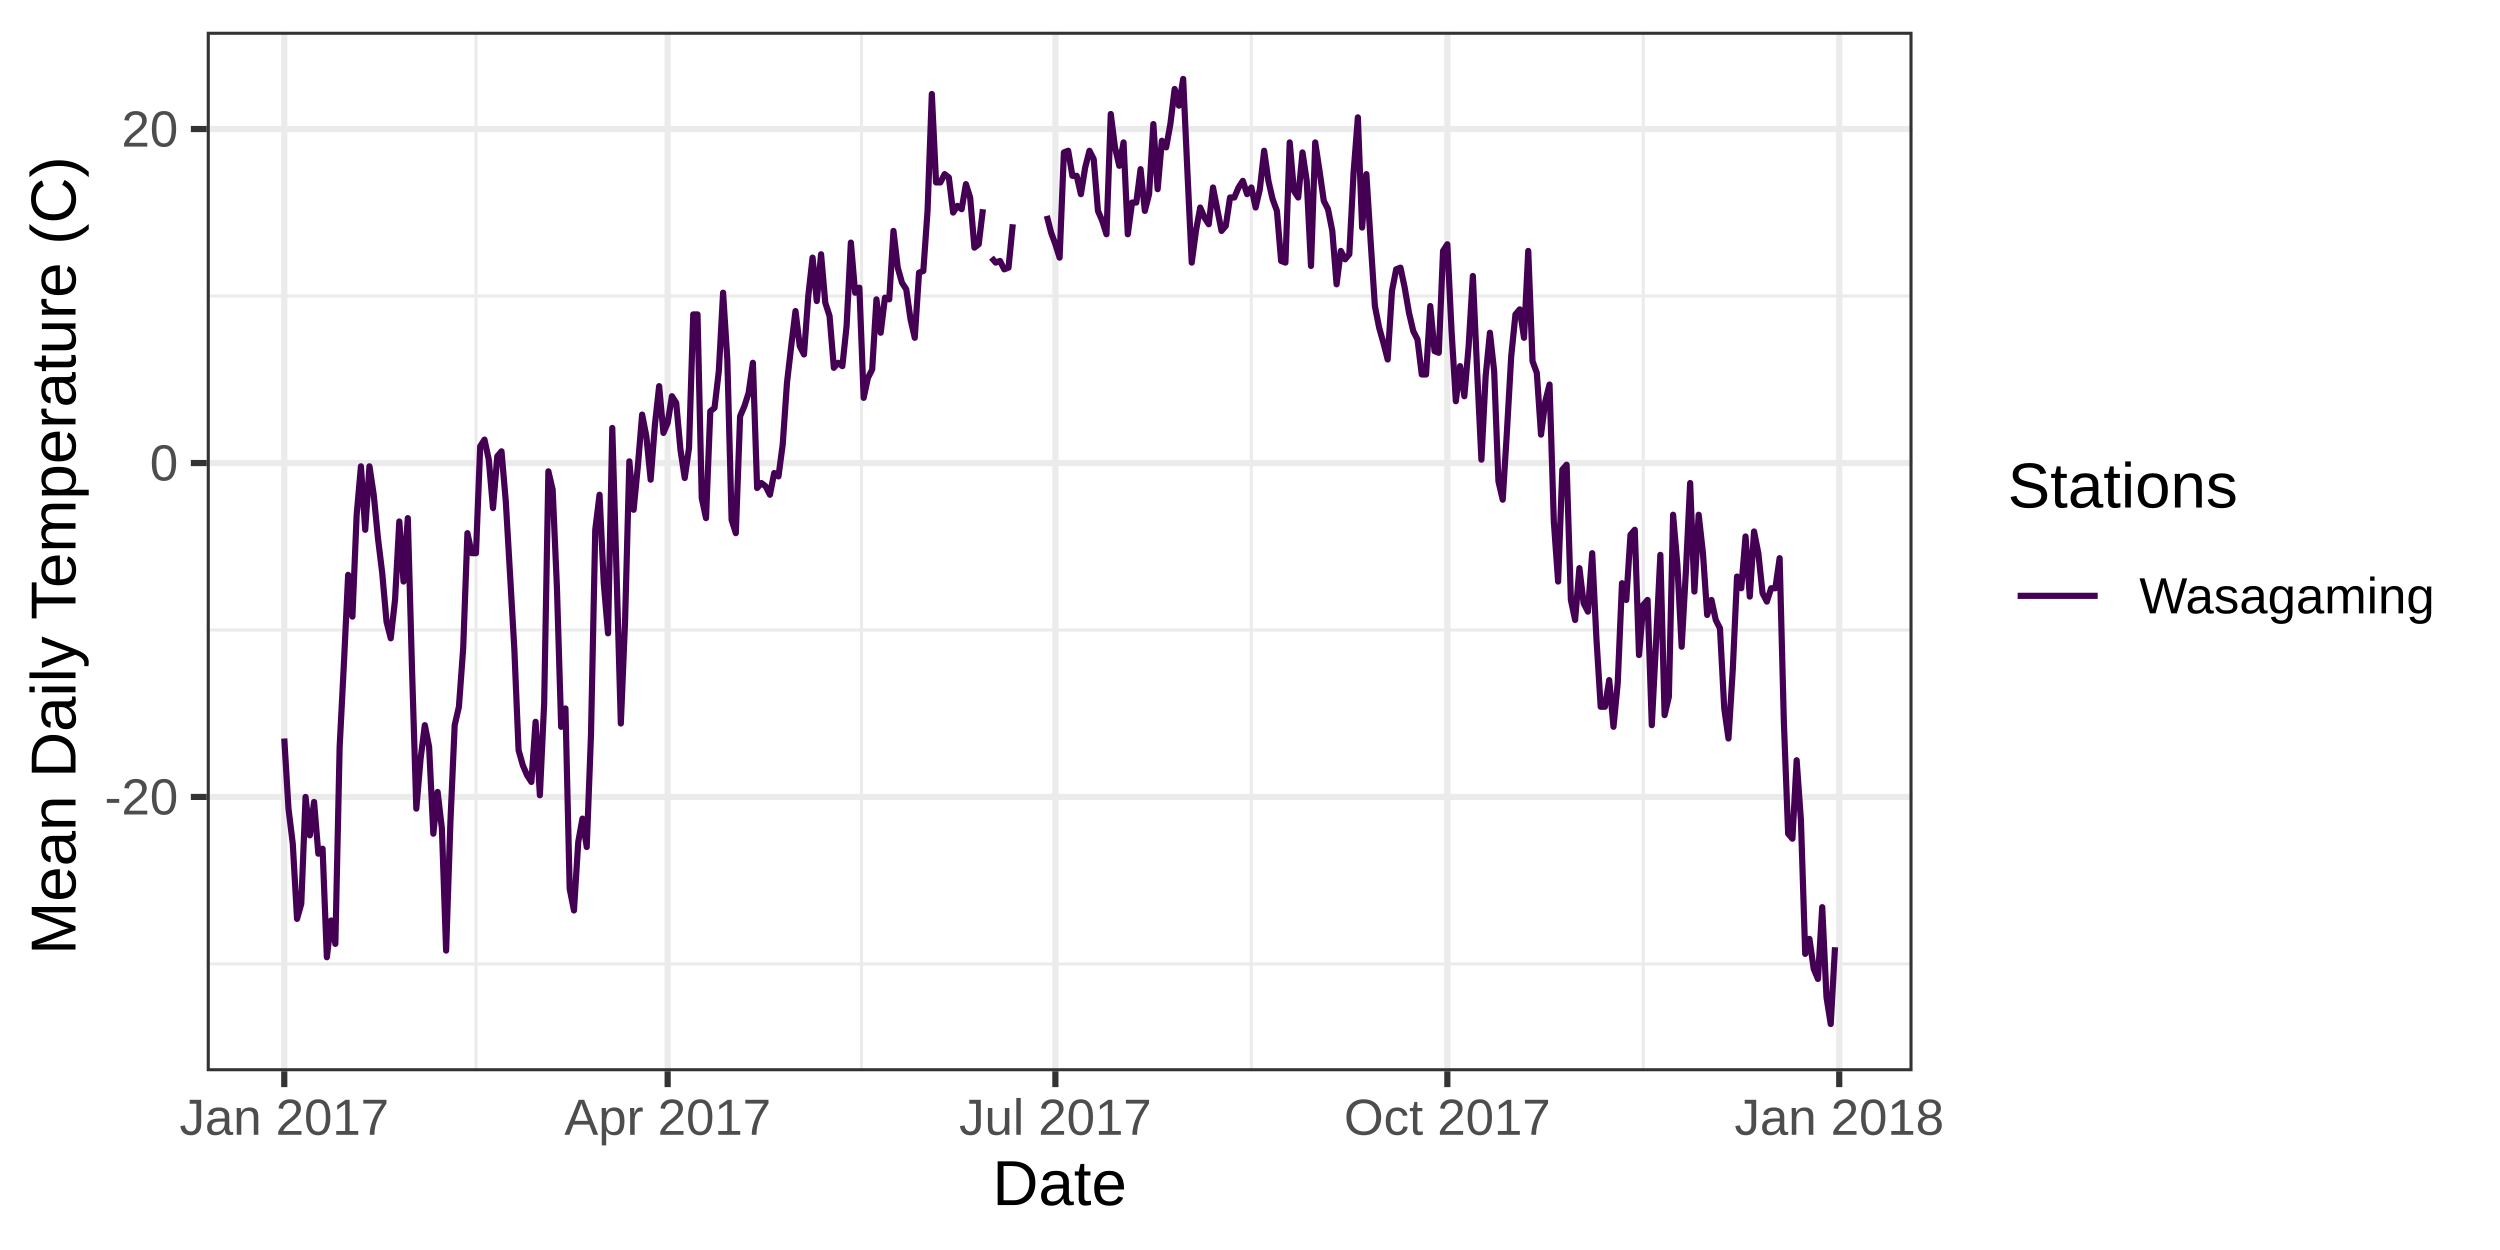
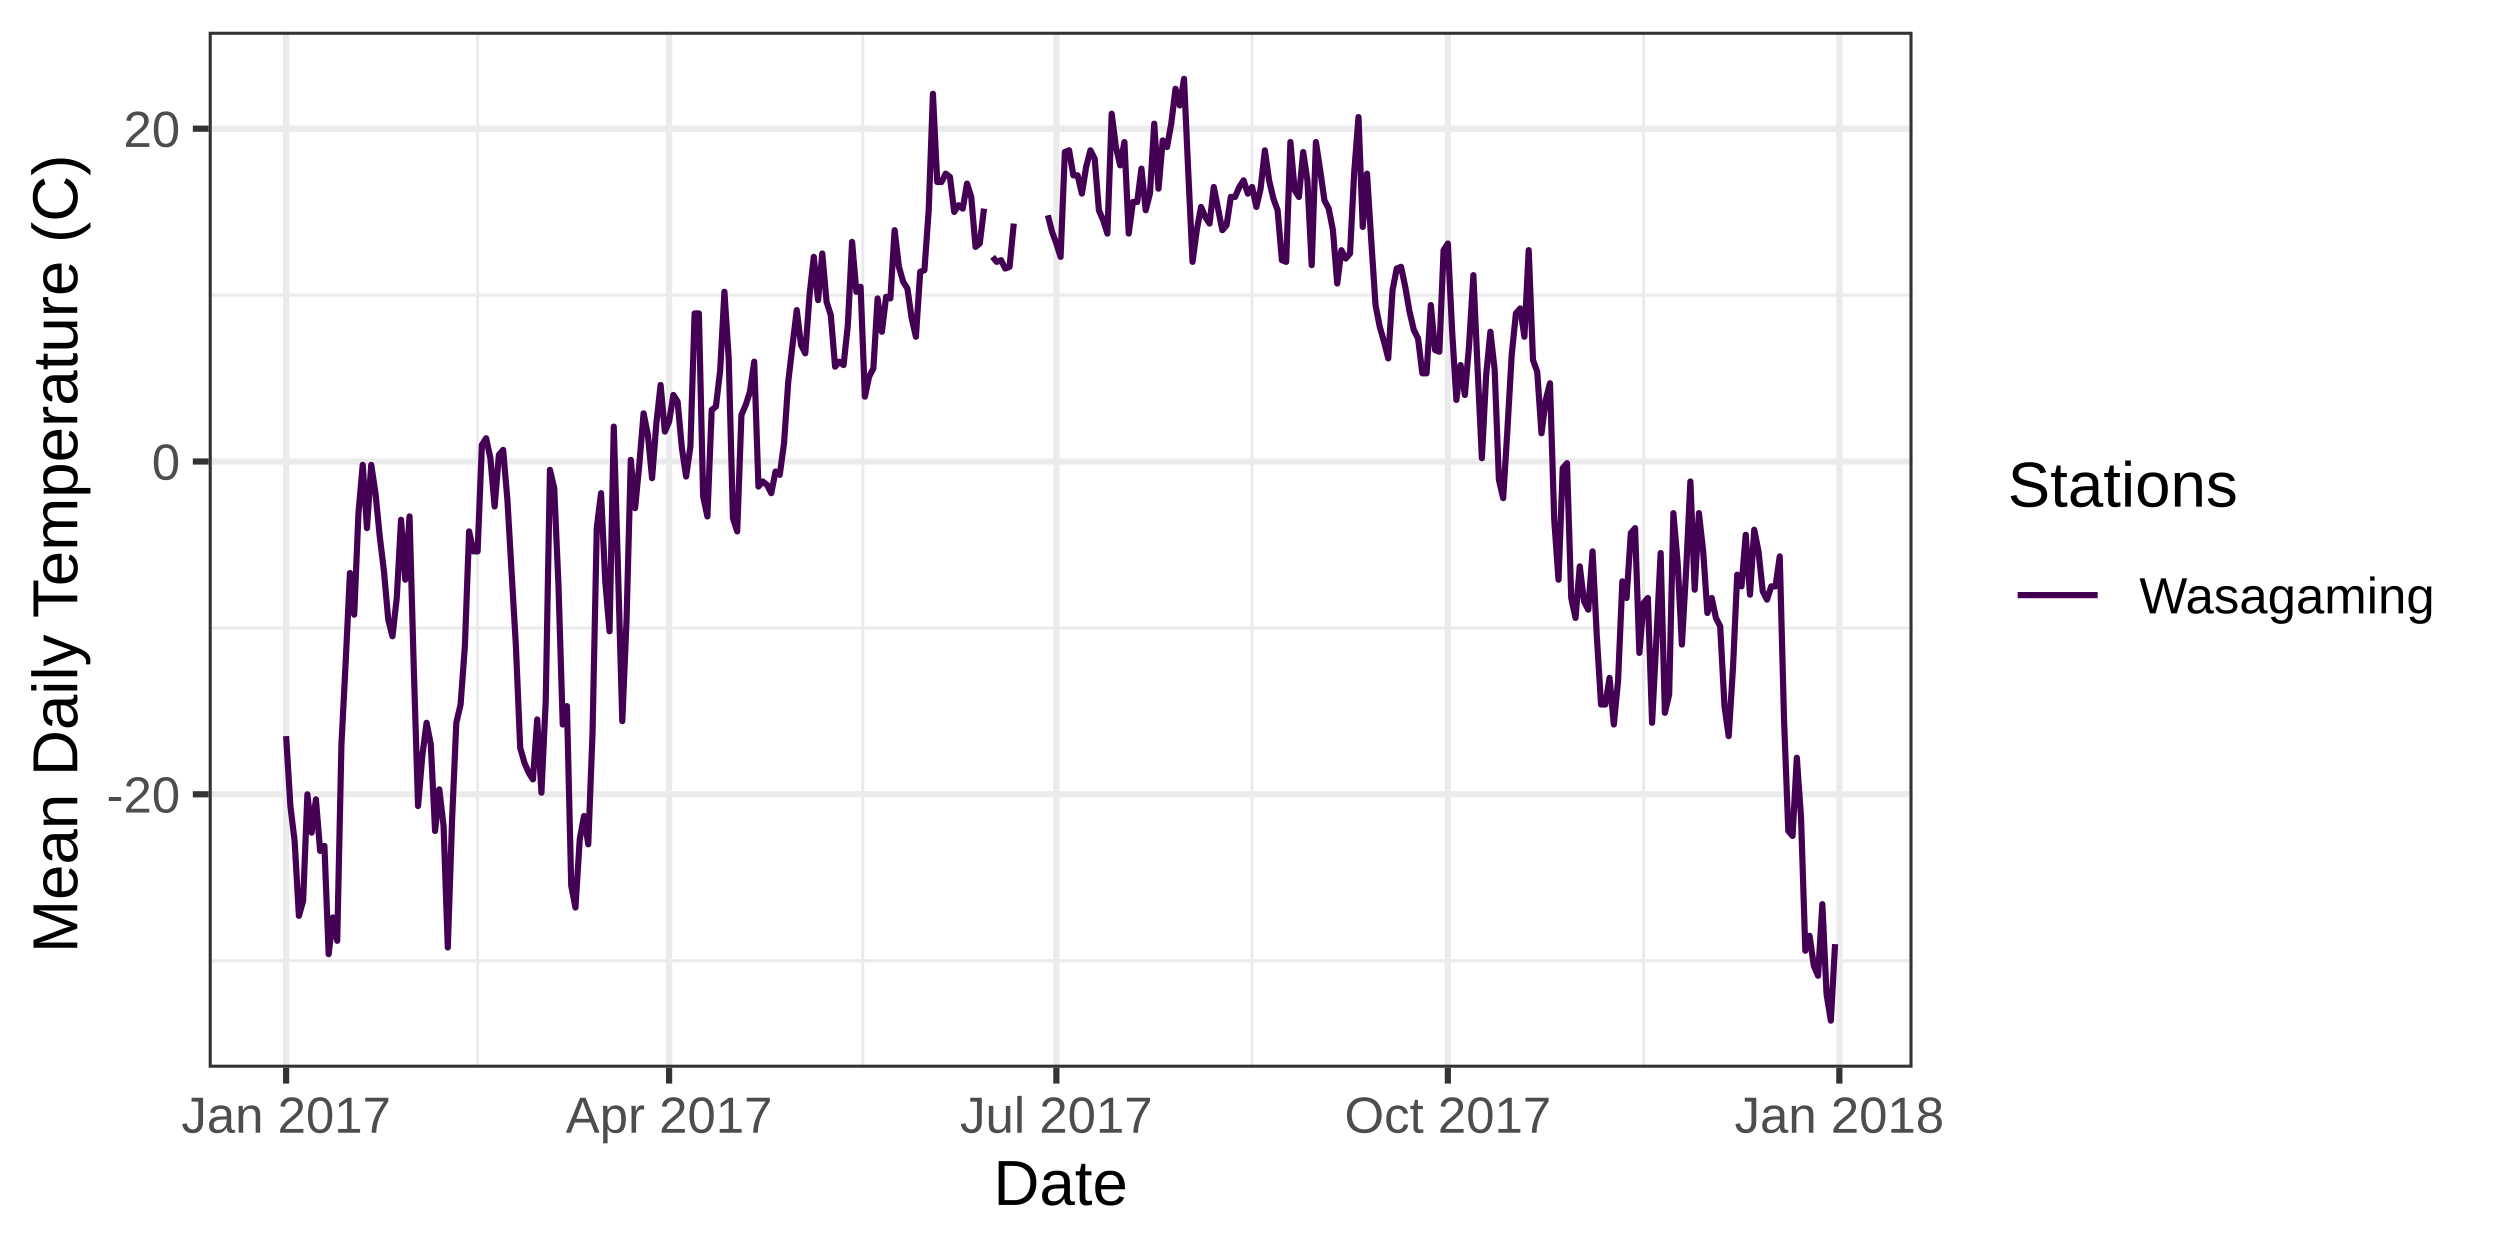
<svg xmlns="http://www.w3.org/2000/svg" viewBox="0 0 432.00 216.00">
  <defs>
    <style type="text/css">
    line, polyline, polygon, path, rect, circle {
      fill: none;
      stroke: #000000;
      stroke-linecap: round;
      stroke-linejoin: round;
      stroke-miterlimit: 10.00;
    }
  </style>
  </defs>
  <rect width="100%" height="100%" style="stroke: none; fill: #FFFFFF;" />
-   <rect x="0.00" y="0.00" width="432.00" height="216.00" style="stroke-width: 1.07; stroke: #FFFFFF; fill: #FFFFFF;" />
+   <rect x="0.00" y="0" width="432.00" height="216.00" style="stroke-width: 1.07; stroke: #FFFFFF; fill: #FFFFFF;" />
  <defs>
-     <clipPath id="cpMzUuNzJ8MzMwLjQ5fDE4NS4xMnw1LjQ4">
-       <rect x="35.72" y="5.48" width="294.77" height="179.64" />
+     <clipPath id="cpMzYuMDZ8MzMwLjQ5fDE4NC41MXw1LjQ4">
+       <rect x="36.06" y="5.48" width="294.43" height="179.03" />
    </clipPath>
  </defs>
-   <rect x="35.72" y="5.48" width="294.77" height="179.64" style="stroke-width: 1.07; stroke: none; fill: #FFFFFF;" clip-path="url(#cpMzUuNzJ8MzMwLjQ5fDE4NS4xMnw1LjQ4)" />
-   <polyline points="35.72,166.57 330.49,166.57 " style="stroke-width: 0.53; stroke: #EBEBEB; stroke-linecap: butt;" clip-path="url(#cpMzUuNzJ8MzMwLjQ5fDE4NS4xMnw1LjQ4)" />
-   <polyline points="35.72,108.86 330.49,108.86 " style="stroke-width: 0.53; stroke: #EBEBEB; stroke-linecap: butt;" clip-path="url(#cpMzUuNzJ8MzMwLjQ5fDE4NS4xMnw1LjQ4)" />
-   <polyline points="35.72,51.15 330.49,51.15 " style="stroke-width: 0.53; stroke: #EBEBEB; stroke-linecap: butt;" clip-path="url(#cpMzUuNzJ8MzMwLjQ5fDE4NS4xMnw1LjQ4)" />
-   <polyline points="82.25,185.12 82.25,5.48 " style="stroke-width: 0.53; stroke: #EBEBEB; stroke-linecap: butt;" clip-path="url(#cpMzUuNzJ8MzMwLjQ5fDE4NS4xMnw1LjQ4)" />
-   <polyline points="148.87,185.12 148.87,5.48 " style="stroke-width: 0.53; stroke: #EBEBEB; stroke-linecap: butt;" clip-path="url(#cpMzUuNzJ8MzMwLjQ5fDE4NS4xMnw1LjQ4)" />
-   <polyline points="216.23,185.12 216.23,5.48 " style="stroke-width: 0.53; stroke: #EBEBEB; stroke-linecap: butt;" clip-path="url(#cpMzUuNzJ8MzMwLjQ5fDE4NS4xMnw1LjQ4)" />
-   <polyline points="283.96,185.12 283.96,5.48 " style="stroke-width: 0.53; stroke: #EBEBEB; stroke-linecap: butt;" clip-path="url(#cpMzUuNzJ8MzMwLjQ5fDE4NS4xMnw1LjQ4)" />
-   <polyline points="35.72,137.71 330.49,137.71 " style="stroke-width: 1.07; stroke: #EBEBEB; stroke-linecap: butt;" clip-path="url(#cpMzUuNzJ8MzMwLjQ5fDE4NS4xMnw1LjQ4)" />
-   <polyline points="35.72,80.01 330.49,80.01 " style="stroke-width: 1.07; stroke: #EBEBEB; stroke-linecap: butt;" clip-path="url(#cpMzUuNzJ8MzMwLjQ5fDE4NS4xMnw1LjQ4)" />
-   <polyline points="35.72,22.30 330.49,22.30 " style="stroke-width: 1.07; stroke: #EBEBEB; stroke-linecap: butt;" clip-path="url(#cpMzUuNzJ8MzMwLjQ5fDE4NS4xMnw1LjQ4)" />
-   <polyline points="49.12,185.12 49.12,5.48 " style="stroke-width: 1.07; stroke: #EBEBEB; stroke-linecap: butt;" clip-path="url(#cpMzUuNzJ8MzMwLjQ5fDE4NS4xMnw1LjQ4)" />
-   <polyline points="115.37,185.12 115.37,5.48 " style="stroke-width: 1.07; stroke: #EBEBEB; stroke-linecap: butt;" clip-path="url(#cpMzUuNzJ8MzMwLjQ5fDE4NS4xMnw1LjQ4)" />
-   <polyline points="182.37,185.12 182.37,5.48 " style="stroke-width: 1.07; stroke: #EBEBEB; stroke-linecap: butt;" clip-path="url(#cpMzUuNzJ8MzMwLjQ5fDE4NS4xMnw1LjQ4)" />
-   <polyline points="250.10,185.12 250.10,5.48 " style="stroke-width: 1.07; stroke: #EBEBEB; stroke-linecap: butt;" clip-path="url(#cpMzUuNzJ8MzMwLjQ5fDE4NS4xMnw1LjQ4)" />
-   <polyline points="317.82,185.12 317.82,5.48 " style="stroke-width: 1.07; stroke: #EBEBEB; stroke-linecap: butt;" clip-path="url(#cpMzUuNzJ8MzMwLjQ5fDE4NS4xMnw1LjQ4)" />
-   <polyline points="49.12,127.61 49.85,139.73 50.59,145.79 51.33,158.78 52.06,156.18 52.80,137.71 53.54,144.35 54.27,138.58 55.01,147.52 55.74,146.66 56.48,165.41 57.22,159.06 57.95,163.10 58.69,129.06 59.43,114.63 60.16,99.34 60.90,106.55 61.63,88.95 62.37,80.58 63.11,91.55 63.84,80.58 64.58,85.49 65.31,92.99 66.05,99.05 66.79,107.42 67.52,110.30 68.26,103.67 69.00,90.11 69.73,100.49 70.47,89.53 71.20,115.78 71.94,139.73 72.68,131.08 73.41,125.31 74.15,129.06 74.88,144.06 75.62,136.85 76.36,143.19 77.09,164.26 77.83,142.04 78.57,125.31 79.30,122.13 80.04,112.03 80.77,92.13 81.51,95.59 82.25,95.59 82.98,77.12 83.72,75.97 84.46,79.43 85.19,87.80 85.93,78.85 86.66,77.99 87.40,86.64 88.14,99.34 88.87,112.03 89.61,129.63 90.34,132.23 91.08,133.96 91.82,135.12 92.55,124.73 93.29,137.42 94.03,121.56 94.76,81.45 95.50,84.62 96.23,101.36 96.97,125.59 97.71,122.42 98.44,153.58 99.18,157.33 99.92,145.50 100.65,141.46 101.39,146.37 102.12,127.04 102.86,91.55 103.60,85.49 104.33,100.78 105.07,109.44 105.80,73.95 106.54,99.05 107.28,125.02 108.01,107.42 108.75,79.72 109.49,88.09 110.22,80.58 110.96,71.64 111.69,75.39 112.43,82.89 113.17,73.37 113.90,66.73 114.64,74.81 115.37,73.08 116.11,68.47 116.85,69.62 117.58,77.70 118.32,82.60 119.06,77.41 119.79,54.33 120.53,54.33 121.26,86.07 122.00,89.53 122.74,71.06 123.47,70.49 124.21,64.14 124.95,50.58 125.68,62.12 126.42,89.82 127.15,92.13 127.89,71.93 128.63,70.20 129.36,67.89 130.10,62.69 130.83,84.33 131.57,83.47 132.31,84.05 133.04,85.49 133.78,81.74 134.52,82.32 135.25,76.83 135.99,66.16 136.72,59.81 137.46,53.75 138.20,59.81 138.93,61.25 139.67,51.15 140.41,44.52 141.14,52.02 141.88,43.94 142.61,52.31 143.35,54.62 144.09,63.56 144.82,62.69 145.56,63.27 146.29,56.35 147.03,41.92 147.77,50.58 148.50,49.71 149.24,68.75 149.98,65.29 150.71,63.85 151.45,51.73 152.18,57.50 152.92,51.44 153.66,51.73 154.39,39.90 155.13,46.25 155.86,48.85 156.60,50.00 157.34,55.19 158.07,58.37 158.81,47.11 159.55,46.83 160.28,36.44 161.02,16.24 161.75,31.53 162.49,31.53 163.23,30.09 163.96,30.67 164.70,36.73 165.44,35.57 166.17,36.15 166.91,31.82 167.64,34.13 168.38,42.79 169.12,42.21 169.85,36.15 " style="stroke-width: 1.07; stroke: #440154; stroke-linecap: butt;" clip-path="url(#cpMzUuNzJ8MzMwLjQ5fDE4NS4xMnw1LjQ4)" />
-   <polyline points="171.32,44.52 172.06,45.38 172.80,45.09 173.53,46.54 174.27,46.25 175.01,38.75 " style="stroke-width: 1.07; stroke: #440154; stroke-linecap: butt;" clip-path="url(#cpMzUuNzJ8MzMwLjQ5fDE4NS4xMnw1LjQ4)" />
-   <polyline points="180.89,37.30 181.63,40.19 182.37,42.21 183.10,44.52 183.84,26.34 184.58,26.05 185.31,30.38 186.05,30.38 186.78,33.55 187.52,28.94 188.26,26.05 188.99,27.49 189.73,36.44 190.47,38.17 191.20,40.48 191.94,19.70 192.67,25.47 193.41,28.65 194.15,24.61 194.88,40.48 195.62,35.00 196.35,35.00 197.09,29.23 197.83,36.44 198.56,33.55 199.30,21.44 200.04,32.69 200.77,24.32 201.51,25.47 202.24,21.44 202.98,15.38 203.72,18.26 204.45,13.64 205.19,29.80 205.93,45.38 206.66,39.90 207.40,35.86 208.13,37.59 208.87,38.75 209.61,32.40 210.34,36.15 211.08,39.90 211.81,39.04 212.55,34.13 213.29,34.13 214.02,32.40 214.76,31.25 215.50,33.55 216.23,32.40 216.97,35.86 217.70,32.69 218.44,26.05 219.18,31.25 219.91,34.42 220.65,36.44 221.38,45.09 222.12,45.38 222.86,24.61 223.59,32.98 224.33,34.13 225.07,26.34 225.80,31.25 226.54,45.96 227.27,24.61 228.01,29.51 228.75,34.71 229.48,36.15 230.22,39.90 230.96,49.13 231.69,43.36 232.43,44.81 233.16,43.94 233.90,29.80 234.64,20.28 235.37,39.32 236.11,30.09 236.84,41.63 237.58,52.88 238.32,56.64 239.05,59.23 239.79,62.12 240.53,50.29 241.26,46.54 242.00,46.25 242.73,49.71 243.47,54.04 244.21,57.21 244.94,58.66 245.68,64.71 246.42,64.71 247.15,52.88 247.89,60.68 248.62,60.96 249.36,43.36 250.10,42.21 250.83,57.21 251.57,69.33 252.30,63.27 253.04,68.47 253.78,59.81 254.51,47.69 255.25,64.14 255.99,79.43 256.72,65.00 257.46,57.50 258.19,64.14 258.93,83.18 259.67,86.35 260.40,74.52 261.14,61.54 261.87,54.33 262.61,53.46 263.35,58.37 264.08,43.36 264.82,62.41 265.56,64.43 266.29,75.10 267.03,69.33 267.76,66.45 268.50,90.11 269.24,100.49 269.97,81.16 270.71,80.30 271.45,103.67 272.18,107.13 272.92,98.18 273.65,104.24 274.39,105.69 275.13,95.59 275.86,110.30 276.60,122.13 277.33,122.13 278.07,117.52 278.81,125.59 279.54,118.09 280.28,100.78 281.02,103.67 281.75,92.41 282.49,91.55 283.22,113.19 283.96,104.53 284.70,103.67 285.43,125.31 286.17,110.88 286.91,95.88 287.64,123.57 288.38,120.40 289.11,88.95 289.85,97.61 290.59,111.75 291.32,98.76 292.06,83.47 292.79,102.22 293.53,88.95 294.27,95.59 295.00,106.26 295.74,103.67 296.48,107.13 297.21,108.57 297.95,122.42 298.68,127.61 299.42,115.78 300.16,99.63 300.89,101.65 301.63,92.70 302.36,103.09 303.10,91.84 303.84,95.59 304.57,102.51 305.31,103.95 306.05,101.65 306.78,101.65 307.52,96.45 308.25,124.73 308.99,144.06 309.73,144.93 310.46,131.37 311.20,141.75 311.94,164.83 312.67,162.24 313.41,167.43 314.14,169.16 314.88,156.76 315.62,172.34 316.35,176.95 317.09,163.68 " style="stroke-width: 1.07; stroke: #440154; stroke-linecap: butt;" clip-path="url(#cpMzUuNzJ8MzMwLjQ5fDE4NS4xMnw1LjQ4)" />
-   <rect x="35.72" y="5.48" width="294.77" height="179.64" style="stroke-width: 1.07; stroke: #333333;" clip-path="url(#cpMzUuNzJ8MzMwLjQ5fDE4NS4xMnw1LjQ4)" />
+   <rect x="36.06" y="5.48" width="294.43" height="179.03" style="stroke-width: 1.07; stroke: none; fill: #FFFFFF;" clip-path="url(#cpMzYuMDZ8MzMwLjQ5fDE4NC41MXw1LjQ4)" />
+   <polyline points="36.06,166.02 330.49,166.02 " style="stroke-width: 0.53; stroke: #EBEBEB; stroke-linecap: butt;" clip-path="url(#cpMzYuMDZ8MzMwLjQ5fDE4NC41MXw1LjQ4)" />
+   <polyline points="36.06,108.51 330.49,108.51 " style="stroke-width: 0.53; stroke: #EBEBEB; stroke-linecap: butt;" clip-path="url(#cpMzYuMDZ8MzMwLjQ5fDE4NC41MXw1LjQ4)" />
+   <polyline points="36.06,51.00 330.49,51.00 " style="stroke-width: 0.53; stroke: #EBEBEB; stroke-linecap: butt;" clip-path="url(#cpMzYuMDZ8MzMwLjQ5fDE4NC41MXw1LjQ4)" />
+   <polyline points="82.53,184.51 82.53,5.48 " style="stroke-width: 0.53; stroke: #EBEBEB; stroke-linecap: butt;" clip-path="url(#cpMzYuMDZ8MzMwLjQ5fDE4NC41MXw1LjQ4)" />
+   <polyline points="149.08,184.51 149.08,5.48 " style="stroke-width: 0.53; stroke: #EBEBEB; stroke-linecap: butt;" clip-path="url(#cpMzYuMDZ8MzMwLjQ5fDE4NC41MXw1LjQ4)" />
+   <polyline points="216.36,184.51 216.36,5.48 " style="stroke-width: 0.53; stroke: #EBEBEB; stroke-linecap: butt;" clip-path="url(#cpMzYuMDZ8MzMwLjQ5fDE4NC41MXw1LjQ4)" />
+   <polyline points="284.01,184.51 284.01,5.48 " style="stroke-width: 0.53; stroke: #EBEBEB; stroke-linecap: butt;" clip-path="url(#cpMzYuMDZ8MzMwLjQ5fDE4NC41MXw1LjQ4)" />
+   <polyline points="36.06,137.26 330.49,137.26 " style="stroke-width: 1.07; stroke: #EBEBEB; stroke-linecap: butt;" clip-path="url(#cpMzYuMDZ8MzMwLjQ5fDE4NC41MXw1LjQ4)" />
+   <polyline points="36.06,79.75 330.49,79.75 " style="stroke-width: 1.07; stroke: #EBEBEB; stroke-linecap: butt;" clip-path="url(#cpMzYuMDZ8MzMwLjQ5fDE4NC41MXw1LjQ4)" />
+   <polyline points="36.06,22.24 330.49,22.24 " style="stroke-width: 1.07; stroke: #EBEBEB; stroke-linecap: butt;" clip-path="url(#cpMzYuMDZ8MzMwLjQ5fDE4NC41MXw1LjQ4)" />
+   <polyline points="49.44,184.51 49.44,5.48 " style="stroke-width: 1.07; stroke: #EBEBEB; stroke-linecap: butt;" clip-path="url(#cpMzYuMDZ8MzMwLjQ5fDE4NC41MXw1LjQ4)" />
+   <polyline points="115.62,184.51 115.62,5.48 " style="stroke-width: 1.07; stroke: #EBEBEB; stroke-linecap: butt;" clip-path="url(#cpMzYuMDZ8MzMwLjQ5fDE4NC41MXw1LjQ4)" />
+   <polyline points="182.54,184.51 182.54,5.48 " style="stroke-width: 1.07; stroke: #EBEBEB; stroke-linecap: butt;" clip-path="url(#cpMzYuMDZ8MzMwLjQ5fDE4NC41MXw1LjQ4)" />
+   <polyline points="250.19,184.51 250.19,5.48 " style="stroke-width: 1.07; stroke: #EBEBEB; stroke-linecap: butt;" clip-path="url(#cpMzYuMDZ8MzMwLjQ5fDE4NC41MXw1LjQ4)" />
+   <polyline points="317.84,184.51 317.84,5.48 " style="stroke-width: 1.07; stroke: #EBEBEB; stroke-linecap: butt;" clip-path="url(#cpMzYuMDZ8MzMwLjQ5fDE4NC41MXw1LjQ4)" />
+   <polyline points="49.44,127.20 50.18,139.28 50.91,145.32 51.65,158.26 52.38,155.67 53.12,137.26 53.85,143.88 54.59,138.13 55.32,147.04 56.06,146.18 56.79,164.87 57.53,158.54 58.27,162.57 59.00,128.64 59.74,114.26 60.47,99.02 61.21,106.21 61.94,88.67 62.68,80.33 63.41,91.26 64.15,80.33 64.88,85.22 65.62,92.69 66.35,98.73 67.09,107.07 67.82,109.95 68.56,103.33 69.30,89.82 70.03,100.17 70.77,89.24 71.50,115.41 72.24,139.28 72.97,130.65 73.71,124.90 74.44,128.64 75.18,143.59 75.91,136.40 76.65,142.73 77.38,163.72 78.12,141.58 78.85,124.90 79.59,121.74 80.33,111.67 81.06,91.83 81.80,95.28 82.53,95.28 83.27,76.88 84.00,75.73 84.74,79.18 85.47,87.52 86.21,78.60 86.94,77.74 87.68,86.37 88.41,99.02 89.15,111.67 89.89,129.21 90.62,131.80 91.36,133.53 92.09,134.68 92.83,124.32 93.56,136.98 94.30,121.16 95.03,81.19 95.77,84.35 96.50,101.03 97.24,125.19 97.97,122.02 98.71,153.08 99.44,156.82 100.18,145.03 100.92,141.00 101.65,145.89 102.39,126.63 103.12,91.26 103.86,85.22 104.59,100.46 105.33,109.08 106.06,73.72 106.80,98.73 107.53,124.61 108.27,107.07 109.00,79.47 109.74,87.81 110.47,80.33 111.21,71.42 111.95,75.15 112.68,82.63 113.42,73.14 114.15,66.53 114.89,74.58 115.62,72.85 116.36,68.25 117.09,69.40 117.83,77.45 118.56,82.34 119.30,77.17 120.03,54.16 120.77,54.16 121.50,85.79 122.24,89.24 122.98,70.84 123.71,70.26 124.45,63.94 125.18,50.42 125.92,61.93 126.65,89.53 127.39,91.83 128.12,71.70 128.86,69.98 129.59,67.68 130.33,62.50 131.06,84.07 131.80,83.20 132.53,83.78 133.27,85.22 134.01,81.48 134.74,82.05 135.48,76.59 136.21,65.95 136.95,59.63 137.68,53.59 138.42,59.63 139.15,61.06 139.89,51.00 140.62,44.39 141.36,51.86 142.09,43.81 142.83,52.15 143.56,54.45 144.30,63.36 145.04,62.50 145.77,63.08 146.51,56.17 147.24,41.80 147.98,50.42 148.71,49.56 149.45,68.54 150.18,65.09 150.92,63.65 151.65,51.57 152.39,57.33 153.12,51.29 153.86,51.57 154.59,39.78 155.33,46.11 156.07,48.70 156.80,49.85 157.54,55.02 158.27,58.19 159.01,46.97 159.74,46.69 160.48,36.33 161.21,16.21 161.95,31.45 162.68,31.45 163.42,30.01 164.15,30.58 164.89,36.62 165.62,35.47 166.36,36.05 167.10,31.73 167.83,34.03 168.57,42.66 169.30,42.08 170.04,36.05 " style="stroke-width: 1.07; stroke: #440154; stroke-linecap: butt;" clip-path="url(#cpMzYuMDZ8MzMwLjQ5fDE4NC41MXw1LjQ4)" />
+   <polyline points="171.51,44.39 172.24,45.25 172.98,44.96 173.71,46.40 174.45,46.11 175.18,38.63 " style="stroke-width: 1.07; stroke: #440154; stroke-linecap: butt;" clip-path="url(#cpMzYuMDZ8MzMwLjQ5fDE4NC41MXw1LjQ4)" />
+   <polyline points="181.07,37.20 181.80,40.07 182.54,42.08 183.27,44.39 184.01,26.27 184.74,25.98 185.48,30.30 186.21,30.30 186.95,33.46 187.68,28.86 188.42,25.98 189.16,27.42 189.89,36.33 190.63,38.06 191.36,40.36 192.10,19.66 192.83,25.41 193.57,28.57 194.30,24.54 195.04,40.36 195.77,34.90 196.51,34.90 197.24,29.14 197.98,36.33 198.71,33.46 199.45,21.38 200.19,32.60 200.92,24.26 201.66,25.41 202.39,21.38 203.13,15.34 203.86,18.22 204.60,13.62 205.33,29.72 206.07,45.25 206.80,39.78 207.54,35.76 208.27,37.48 209.01,38.63 209.74,32.31 210.48,36.05 211.22,39.78 211.95,38.92 212.69,34.03 213.42,34.03 214.16,32.31 214.89,31.16 215.63,33.46 216.36,32.31 217.10,35.76 217.83,32.60 218.57,25.98 219.30,31.16 220.04,34.32 220.77,36.33 221.51,44.96 222.25,45.25 222.98,24.54 223.72,32.88 224.45,34.03 225.19,26.27 225.92,31.16 226.66,45.82 227.39,24.54 228.13,29.43 228.86,34.61 229.60,36.05 230.33,39.78 231.07,48.99 231.80,43.23 232.54,44.67 233.28,43.81 234.01,29.72 234.75,20.23 235.48,39.21 236.22,30.01 236.95,41.51 237.69,52.72 238.42,56.46 239.16,59.05 239.89,61.93 240.63,50.14 241.36,46.40 242.10,46.11 242.83,49.56 243.57,53.87 244.31,57.04 245.04,58.48 245.78,64.51 246.51,64.51 247.25,52.72 247.98,60.49 248.72,60.78 249.45,43.23 250.19,42.08 250.92,57.04 251.66,69.11 252.39,63.08 253.13,68.25 253.86,59.63 254.60,47.55 255.34,63.94 256.07,79.18 256.81,64.80 257.54,57.33 258.28,63.94 259.01,82.92 259.75,86.08 260.48,74.29 261.22,61.35 261.95,54.16 262.69,53.30 263.42,58.19 264.16,43.23 264.90,62.21 265.63,64.23 266.37,74.87 267.10,69.11 267.84,66.24 268.57,89.82 269.31,100.17 270.04,80.90 270.78,80.04 271.51,103.33 272.25,106.78 272.98,97.87 273.72,103.91 274.45,105.35 275.19,95.28 275.93,109.95 276.66,121.74 277.40,121.74 278.13,117.14 278.87,125.19 279.60,117.71 280.34,100.46 281.07,103.33 281.81,92.12 282.54,91.26 283.28,112.82 284.01,104.20 284.75,103.33 285.48,124.90 286.22,110.52 286.96,95.57 287.69,123.17 288.43,120.01 289.16,88.67 289.90,97.29 290.63,111.38 291.37,98.44 292.10,83.20 292.84,101.90 293.57,88.67 294.31,95.28 295.04,105.92 295.78,103.33 296.51,106.78 297.25,108.22 297.99,122.02 298.72,127.20 299.46,115.41 300.19,99.31 300.93,101.32 301.66,92.41 302.40,102.76 303.13,91.54 303.87,95.28 304.60,102.18 305.34,103.62 306.07,101.32 306.81,101.32 307.54,96.14 308.28,124.32 309.02,143.59 309.75,144.45 310.49,130.94 311.22,141.29 311.96,164.29 312.69,161.71 313.43,166.88 314.16,168.61 314.90,156.24 315.63,171.77 316.37,176.37 317.10,163.14 " style="stroke-width: 1.07; stroke: #440154; stroke-linecap: butt;" clip-path="url(#cpMzYuMDZ8MzMwLjQ5fDE4NC41MXw1LjQ4)" />
+   <rect x="36.06" y="5.48" width="294.43" height="179.03" style="stroke-width: 1.07; stroke: #333333;" clip-path="url(#cpMzYuMDZ8MzMwLjQ5fDE4NC41MXw1LjQ4)" />
  <defs>
    <clipPath id="cpMC4wMHw0MzIuMDB8MjE2LjAwfDAuMDA=">
      <rect x="0.00" y="0.00" width="432.00" height="216.00" />
    </clipPath>
  </defs>
  <g clip-path="url(#cpMC4wMHw0MzIuMDB8MjE2LjAwfDAuMDA=)">
-     <text x="18.07" y="140.74" style="font-size: 8.80px; fill: #4D4D4D; font-family: Arimo;" textLength="12.72px" lengthAdjust="spacingAndGlyphs">-20</text>
+     <text x="18.41" y="140.41" style="font-size: 8.80px; fill: #4D4D4D; font-family: Arial;" textLength="12.72px" lengthAdjust="spacingAndGlyphs">-20</text>
  </g>
  <g clip-path="url(#cpMC4wMHw0MzIuMDB8MjE2LjAwfDAuMDA=)">
-     <text x="25.89" y="83.03" style="font-size: 8.80px; fill: #4D4D4D; font-family: Arimo;" textLength="4.89px" lengthAdjust="spacingAndGlyphs">0</text>
+     <text x="26.23" y="82.90" style="font-size: 8.80px; fill: #4D4D4D; font-family: Arial;" textLength="4.89px" lengthAdjust="spacingAndGlyphs">0</text>
  </g>
  <g clip-path="url(#cpMC4wMHw0MzIuMDB8MjE2LjAwfDAuMDA=)">
-     <text x="21.00" y="25.33" style="font-size: 8.80px; fill: #4D4D4D; font-family: Arimo;" textLength="9.79px" lengthAdjust="spacingAndGlyphs">20</text>
+     <text x="21.34" y="25.39" style="font-size: 8.80px; fill: #4D4D4D; font-family: Arial;" textLength="9.79px" lengthAdjust="spacingAndGlyphs">20</text>
  </g>
-   <polyline points="32.98,137.71 35.72,137.71 " style="stroke-width: 1.07; stroke: #333333; stroke-linecap: butt;" clip-path="url(#cpMC4wMHw0MzIuMDB8MjE2LjAwfDAuMDA=)" />
-   <polyline points="32.98,80.01 35.72,80.01 " style="stroke-width: 1.07; stroke: #333333; stroke-linecap: butt;" clip-path="url(#cpMC4wMHw0MzIuMDB8MjE2LjAwfDAuMDA=)" />
-   <polyline points="32.98,22.30 35.72,22.30 " style="stroke-width: 1.07; stroke: #333333; stroke-linecap: butt;" clip-path="url(#cpMC4wMHw0MzIuMDB8MjE2LjAwfDAuMDA=)" />
-   <polyline points="49.12,187.86 49.12,185.12 " style="stroke-width: 1.07; stroke: #333333; stroke-linecap: butt;" clip-path="url(#cpMC4wMHw0MzIuMDB8MjE2LjAwfDAuMDA=)" />
-   <polyline points="115.37,187.86 115.37,185.12 " style="stroke-width: 1.07; stroke: #333333; stroke-linecap: butt;" clip-path="url(#cpMC4wMHw0MzIuMDB8MjE2LjAwfDAuMDA=)" />
-   <polyline points="182.37,187.86 182.37,185.12 " style="stroke-width: 1.07; stroke: #333333; stroke-linecap: butt;" clip-path="url(#cpMC4wMHw0MzIuMDB8MjE2LjAwfDAuMDA=)" />
-   <polyline points="250.10,187.86 250.10,185.12 " style="stroke-width: 1.07; stroke: #333333; stroke-linecap: butt;" clip-path="url(#cpMC4wMHw0MzIuMDB8MjE2LjAwfDAuMDA=)" />
-   <polyline points="317.82,187.86 317.82,185.12 " style="stroke-width: 1.07; stroke: #333333; stroke-linecap: butt;" clip-path="url(#cpMC4wMHw0MzIuMDB8MjE2LjAwfDAuMDA=)" />
+   <polyline points="33.32,137.26 36.06,137.26 " style="stroke-width: 1.07; stroke: #333333; stroke-linecap: butt;" clip-path="url(#cpMC4wMHw0MzIuMDB8MjE2LjAwfDAuMDA=)" />
+   <polyline points="33.32,79.75 36.06,79.75 " style="stroke-width: 1.07; stroke: #333333; stroke-linecap: butt;" clip-path="url(#cpMC4wMHw0MzIuMDB8MjE2LjAwfDAuMDA=)" />
+   <polyline points="33.32,22.24 36.06,22.24 " style="stroke-width: 1.07; stroke: #333333; stroke-linecap: butt;" clip-path="url(#cpMC4wMHw0MzIuMDB8MjE2LjAwfDAuMDA=)" />
+   <polyline points="49.44,187.25 49.44,184.51 " style="stroke-width: 1.07; stroke: #333333; stroke-linecap: butt;" clip-path="url(#cpMC4wMHw0MzIuMDB8MjE2LjAwfDAuMDA=)" />
+   <polyline points="115.62,187.25 115.62,184.51 " style="stroke-width: 1.07; stroke: #333333; stroke-linecap: butt;" clip-path="url(#cpMC4wMHw0MzIuMDB8MjE2LjAwfDAuMDA=)" />
+   <polyline points="182.54,187.25 182.54,184.51 " style="stroke-width: 1.07; stroke: #333333; stroke-linecap: butt;" clip-path="url(#cpMC4wMHw0MzIuMDB8MjE2LjAwfDAuMDA=)" />
+   <polyline points="250.19,187.25 250.19,184.51 " style="stroke-width: 1.07; stroke: #333333; stroke-linecap: butt;" clip-path="url(#cpMC4wMHw0MzIuMDB8MjE2LjAwfDAuMDA=)" />
+   <polyline points="317.84,187.25 317.84,184.51 " style="stroke-width: 1.07; stroke: #333333; stroke-linecap: butt;" clip-path="url(#cpMC4wMHw0MzIuMDB8MjE2LjAwfDAuMDA=)" />
  <g clip-path="url(#cpMC4wMHw0MzIuMDB8MjE2LjAwfDAuMDA=)">
-     <text x="31.01" y="196.10" style="font-size: 8.80px; fill: #4D4D4D; font-family: Arimo;" textLength="36.21px" lengthAdjust="spacingAndGlyphs">Jan 2017</text>
+     <text x="31.34" y="195.74" style="font-size: 8.80px; fill: #4D4D4D; font-family: Arial;" textLength="36.21px" lengthAdjust="spacingAndGlyphs">Jan 2017</text>
  </g>
  <g clip-path="url(#cpMC4wMHw0MzIuMDB8MjE2LjAwfDAuMDA=)">
-     <text x="97.52" y="196.10" style="font-size: 8.80px; fill: #4D4D4D; font-family: Arimo;" textLength="35.72px" lengthAdjust="spacingAndGlyphs">Apr 2017</text>
+     <text x="97.76" y="195.74" style="font-size: 8.80px; fill: #4D4D4D; font-family: Arial;" textLength="35.72px" lengthAdjust="spacingAndGlyphs">Apr 2017</text>
  </g>
  <g clip-path="url(#cpMC4wMHw0MzIuMDB8MjE2LjAwfDAuMDA=)">
-     <text x="165.73" y="196.10" style="font-size: 8.80px; fill: #4D4D4D; font-family: Arimo;" textLength="33.27px" lengthAdjust="spacingAndGlyphs">Jul 2017</text>
+     <text x="165.90" y="195.74" style="font-size: 8.80px; fill: #4D4D4D; font-family: Arial;" textLength="33.27px" lengthAdjust="spacingAndGlyphs">Jul 2017</text>
  </g>
  <g clip-path="url(#cpMC4wMHw0MzIuMDB8MjE2LjAwfDAuMDA=)">
-     <text x="232.24" y="196.10" style="font-size: 8.80px; fill: #4D4D4D; font-family: Arimo;" textLength="35.71px" lengthAdjust="spacingAndGlyphs">Oct 2017</text>
+     <text x="232.33" y="195.74" style="font-size: 8.80px; fill: #4D4D4D; font-family: Arial;" textLength="35.71px" lengthAdjust="spacingAndGlyphs">Oct 2017</text>
  </g>
  <g clip-path="url(#cpMC4wMHw0MzIuMDB8MjE2LjAwfDAuMDA=)">
-     <text x="299.72" y="196.10" style="font-size: 8.80px; fill: #4D4D4D; font-family: Arimo;" textLength="36.21px" lengthAdjust="spacingAndGlyphs">Jan 2018</text>
+     <text x="299.73" y="195.74" style="font-size: 8.80px; fill: #4D4D4D; font-family: Arial;" textLength="36.21px" lengthAdjust="spacingAndGlyphs">Jan 2018</text>
  </g>
  <g clip-path="url(#cpMC4wMHw0MzIuMDB8MjE2LjAwfDAuMDA=)">
-     <text x="171.49" y="208.24" style="font-size: 11.00px; font-family: Arimo;" textLength="23.24px" lengthAdjust="spacingAndGlyphs">Date</text>
+     <text x="171.66" y="208.21" style="font-size: 11.00px; font-family: Arial;" textLength="23.24px" lengthAdjust="spacingAndGlyphs">Date</text>
  </g>
  <g clip-path="url(#cpMC4wMHw0MzIuMDB8MjE2LjAwfDAuMDA=)">
-     <text transform="translate(13.05,164.99) rotate(-90)" style="font-size: 11.00px; font-family: Arimo;" textLength="139.37px" lengthAdjust="spacingAndGlyphs">Mean Daily Temperature (C)</text>
+     <text transform="translate(13.35,164.68) rotate(-90)" style="font-size: 11.00px; font-family: Arial;" textLength="139.37px" lengthAdjust="spacingAndGlyphs">Mean Daily Temperature (C)</text>
  </g>
-   <rect x="341.45" y="73.51" width="85.07" height="43.57" style="stroke-width: 1.07; stroke: none; fill: #FFFFFF;" clip-path="url(#cpMC4wMHw0MzIuMDB8MjE2LjAwfDAuMDA=)" />
+   <rect x="341.45" y="73.04" width="85.07" height="43.91" style="stroke-width: 1.07; stroke: none; fill: #FFFFFF;" clip-path="url(#cpMC4wMHw0MzIuMDB8MjE2LjAwfDAuMDA=)" />
  <g clip-path="url(#cpMC4wMHw0MzIuMDB8MjE2LjAwfDAuMDA=)">
-     <text x="346.93" y="87.70" style="font-size: 11.00px; font-family: Arimo;" textLength="39.75px" lengthAdjust="spacingAndGlyphs">Stations</text>
+     <text x="346.93" y="87.55" style="font-size: 11.00px; font-family: Arial;" textLength="39.75px" lengthAdjust="spacingAndGlyphs">Stations</text>
  </g>
-   <rect x="346.93" y="94.32" width="17.28" height="17.28" style="stroke-width: 1.07; stroke: none; fill: #FFFFFF;" clip-path="url(#cpMC4wMHw0MzIuMDB8MjE2LjAwfDAuMDA=)" />
-   <line x1="348.65" y1="102.96" x2="362.48" y2="102.96" style="stroke-width: 1.07; stroke: #440154; stroke-linecap: butt;" clip-path="url(#cpMC4wMHw0MzIuMDB8MjE2LjAwfDAuMDA=)" />
+   <rect x="346.93" y="94.19" width="17.28" height="17.28" style="stroke-width: 1.07; stroke: none; fill: #FFFFFF;" clip-path="url(#cpMC4wMHw0MzIuMDB8MjE2LjAwfDAuMDA=)" />
+   <line x1="348.65" y1="102.83" x2="362.48" y2="102.83" style="stroke-width: 1.07; stroke: #440154; stroke-linecap: butt;" clip-path="url(#cpMC4wMHw0MzIuMDB8MjE2LjAwfDAuMDA=)" />
  <g clip-path="url(#cpMC4wMHw0MzIuMDB8MjE2LjAwfDAuMDA=)">
-     <text x="369.68" y="105.99" style="font-size: 8.80px; font-family: Arimo;" textLength="51.36px" lengthAdjust="spacingAndGlyphs">Wasagaming</text>
+     <text x="369.68" y="105.98" style="font-size: 8.80px; font-family: Arial;" textLength="51.36px" lengthAdjust="spacingAndGlyphs">Wasagaming</text>
  </g>
</svg>
